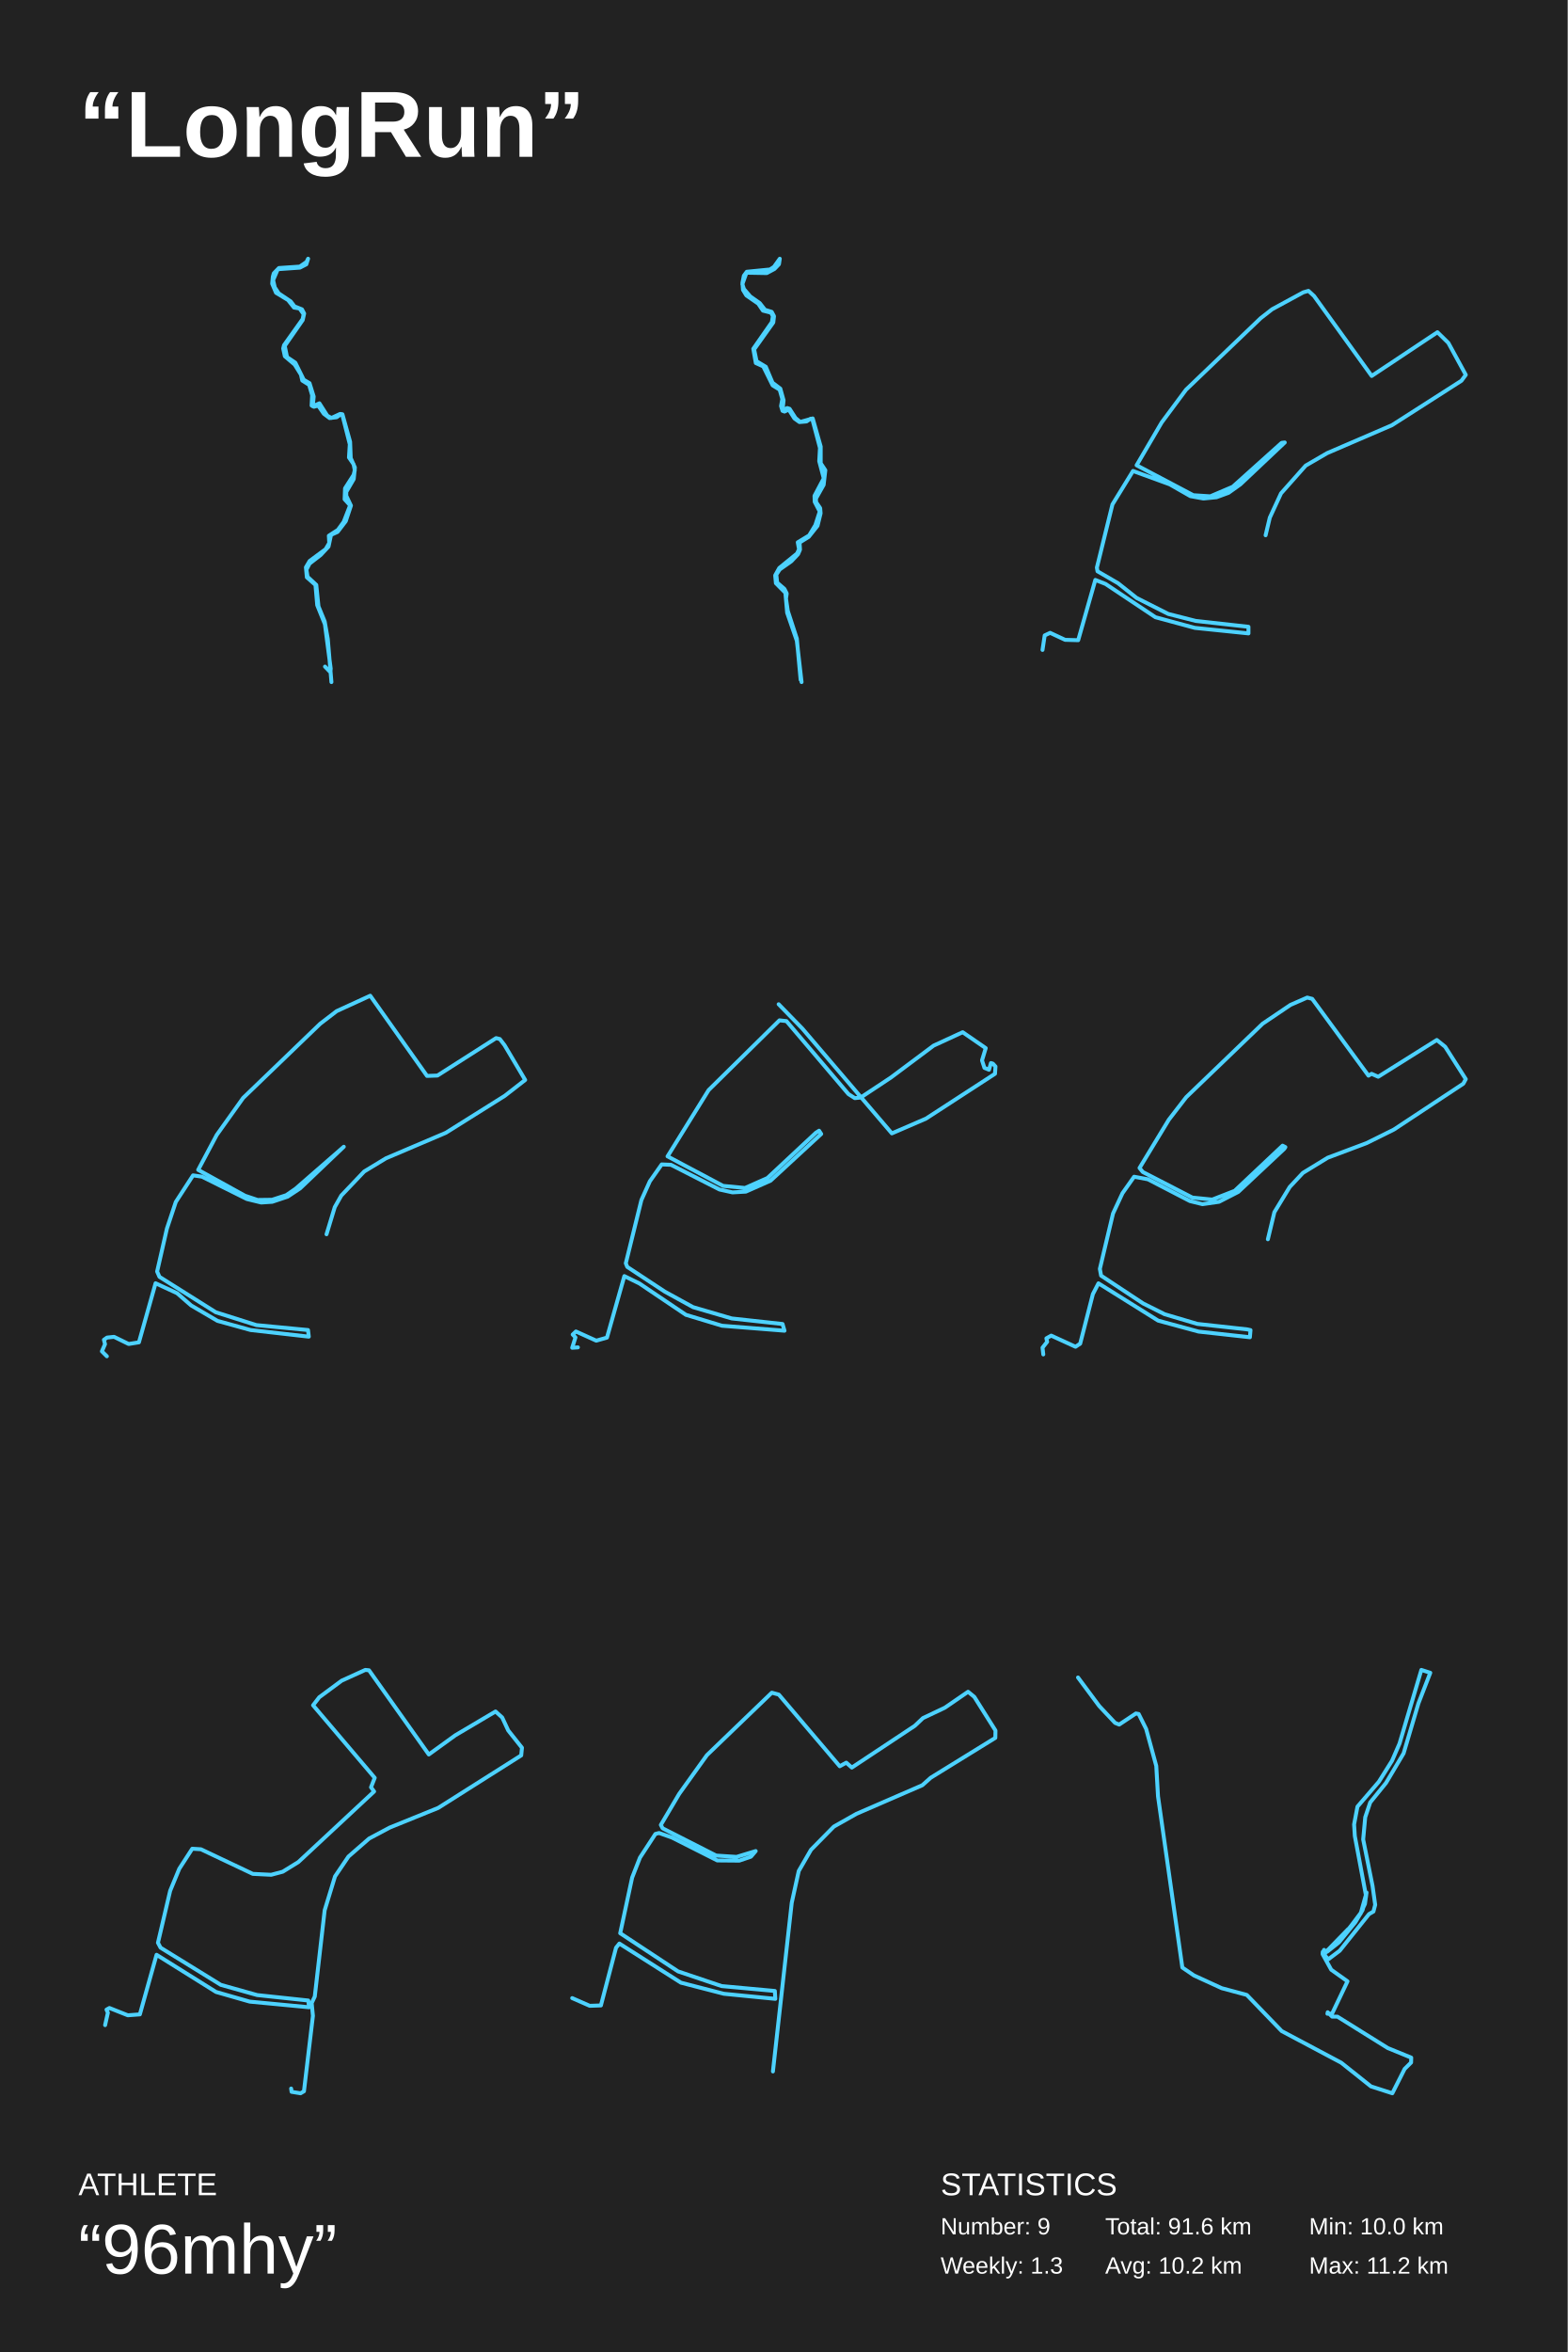
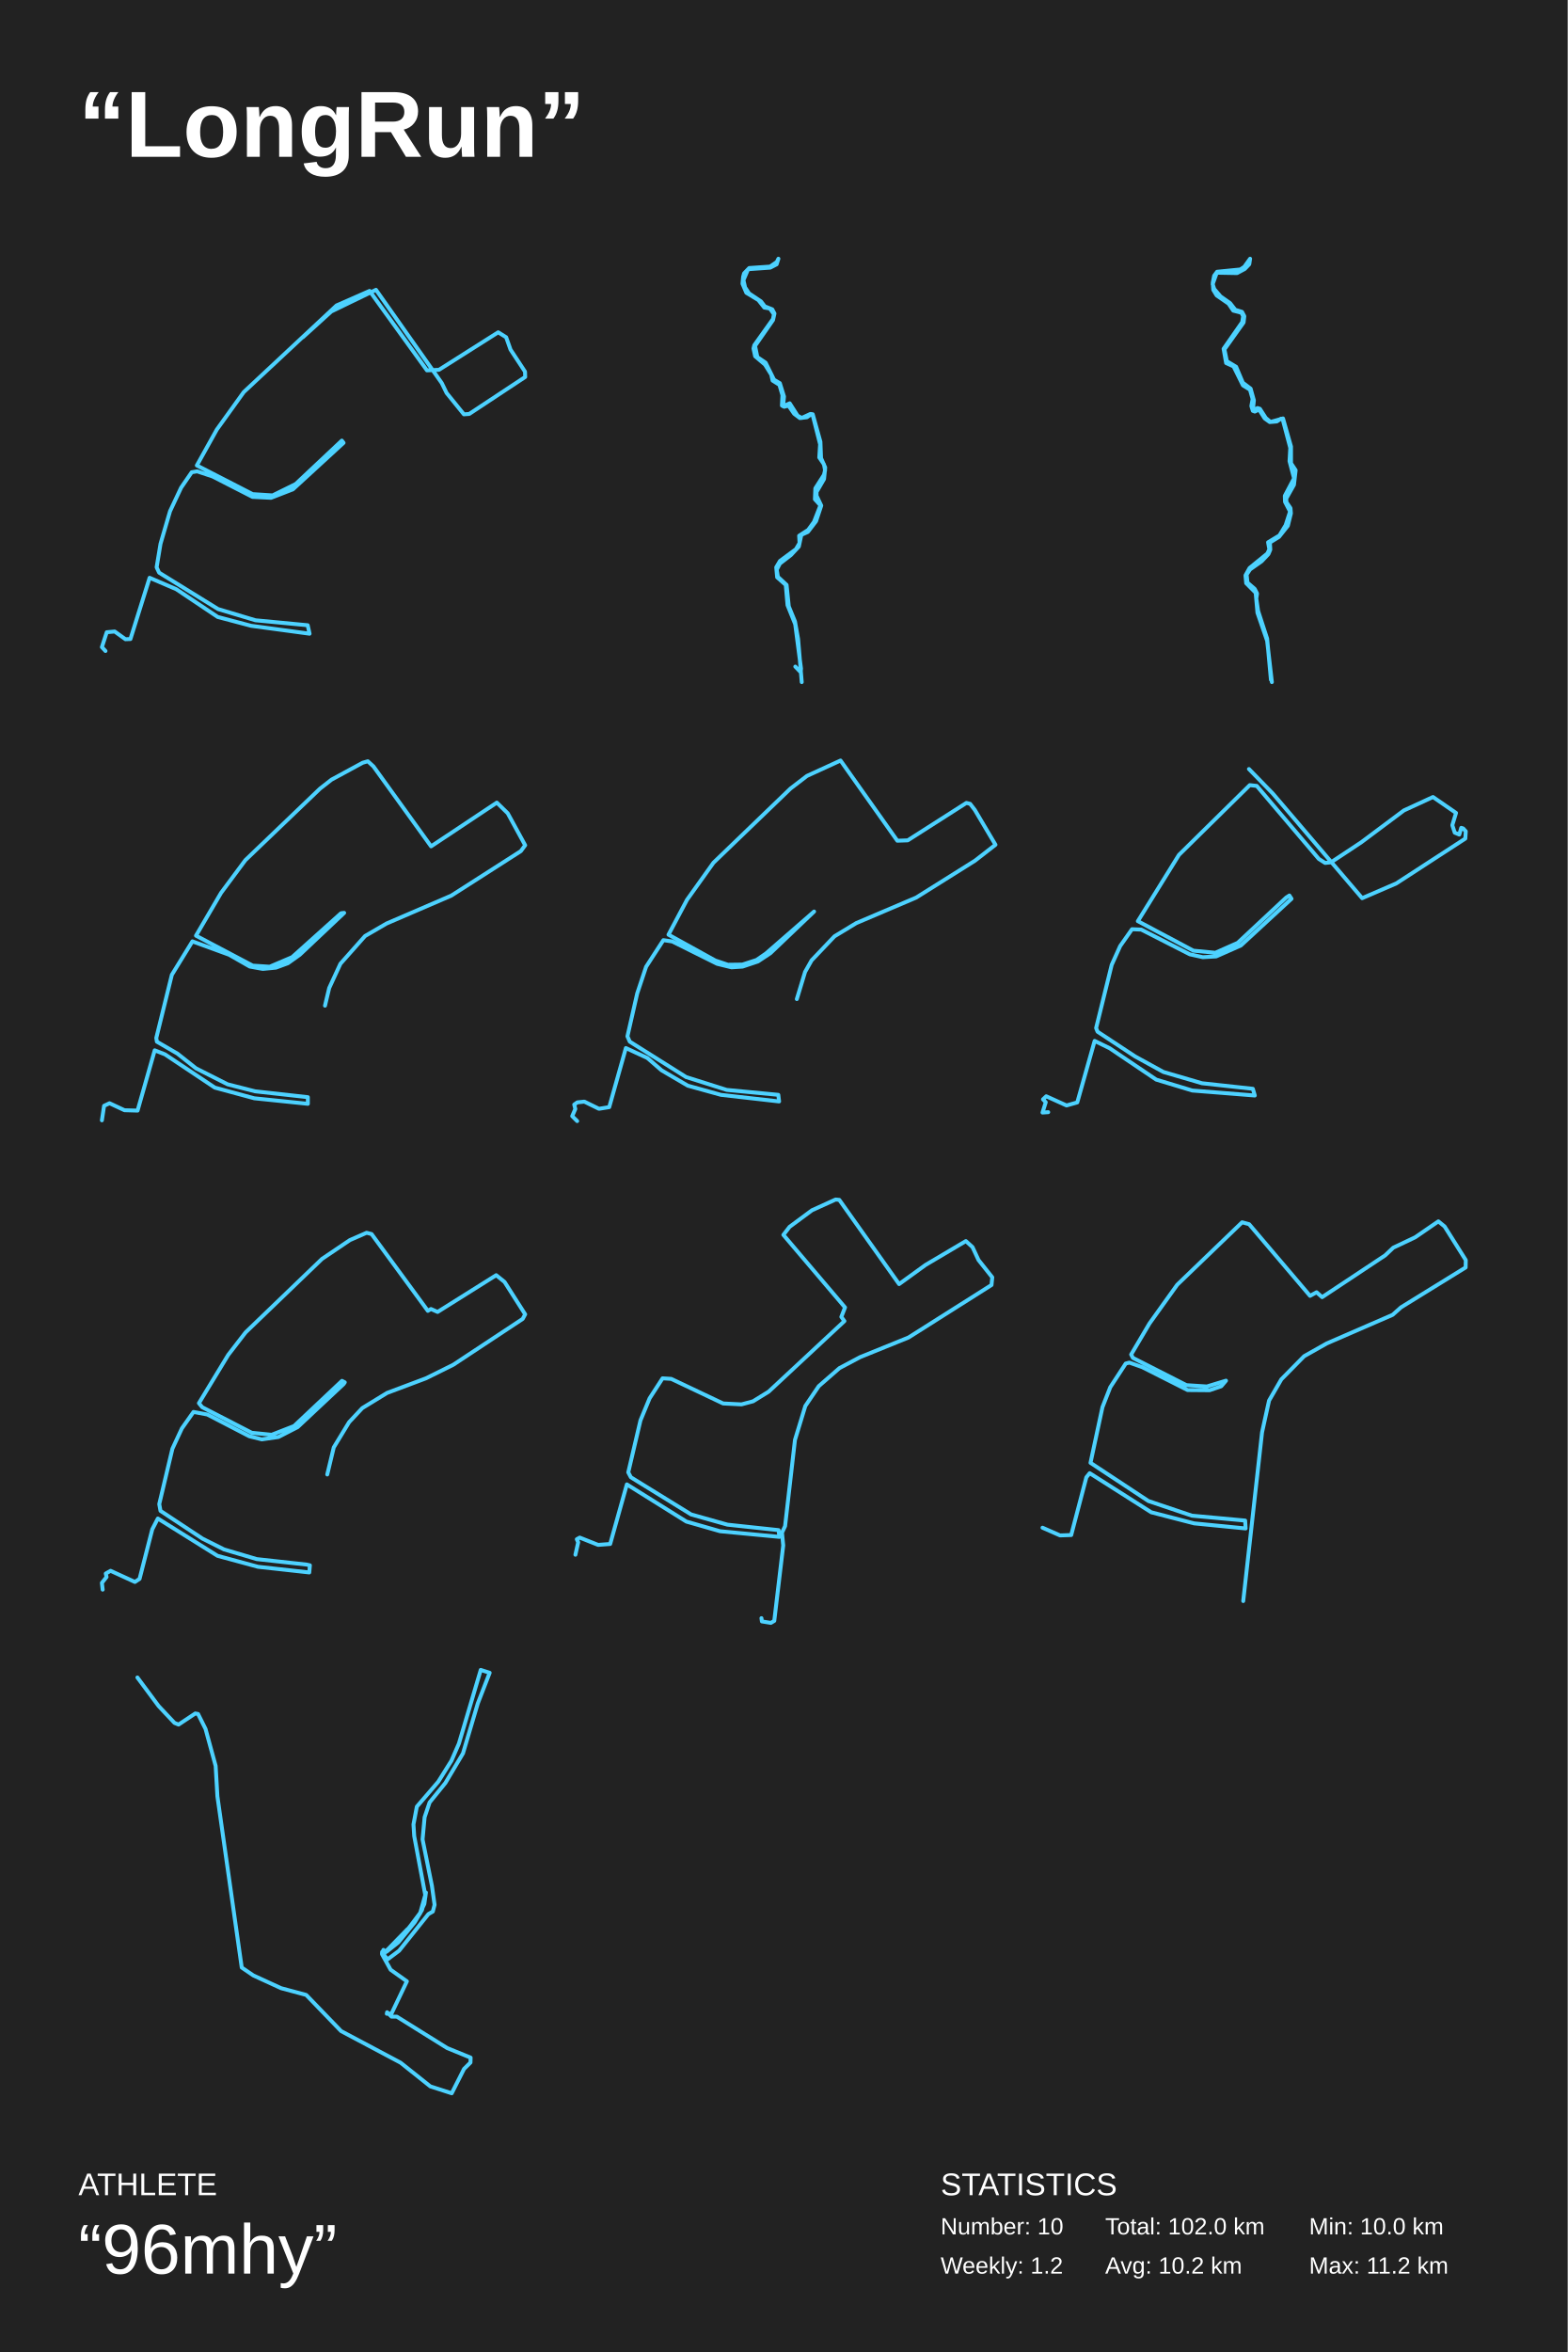
<svg xmlns="http://www.w3.org/2000/svg" baseProfile="full" height="300mm" version="1.1" viewBox="0,0,200,300" width="200mm">
  <defs />
  <rect fill="#222222" height="300" width="200" x="0" y="0" />
  <text fill="#FFFFFF" style="font-size:12px; font-family:Arial; font-weight:bold;" x="10" y="20">“LongRun”</text>
  <text fill="#FFFFFF" style="font-size:4px; font-family:Arial" x="10" y="280">ATHLETE</text>
  <text fill="#FFFFFF" style="font-size:9px; font-family:Arial" x="10" y="290">“96mhy”</text>
  <text fill="#FFFFFF" style="font-size:4px; font-family:Arial" x="120" y="280">STATISTICS</text>
-   <text fill="#FFFFFF" style="font-size:3px; font-family:Arial" x="120" y="285">Number: 9</text>
-   <text fill="#FFFFFF" style="font-size:3px; font-family:Arial" x="120" y="290">Weekly: 1.3</text>
-   <text fill="#FFFFFF" style="font-size:3px; font-family:Arial" x="141" y="285">Total: 91.6 km</text>
+   <text fill="#FFFFFF" style="font-size:3px; font-family:Arial" x="120" y="285">Number: 10</text>
+   <text fill="#FFFFFF" style="font-size:3px; font-family:Arial" x="120" y="290">Weekly: 1.2</text>
+   <text fill="#FFFFFF" style="font-size:3px; font-family:Arial" x="141" y="285">Total: 102.0 km</text>
  <text fill="#FFFFFF" style="font-size:3px; font-family:Arial" x="141" y="290">Avg: 10.2 km</text>
  <text fill="#FFFFFF" style="font-size:3px; font-family:Arial" x="167" y="285">Min: 10.0 km</text>
  <text fill="#FFFFFF" style="font-size:3px; font-family:Arial" x="167" y="290">Max: 11.2 km</text>
-   <polyline fill="none" points="41.463,85.026 42.151,85.739 42.191,85.284 41.449,79.619 40.47,77.189 40.245,74.607 39.146,73.635 39.027,72.359 39.504,71.554 41.542,70.05 42.005,69.26 41.952,68.334 43.104,67.59 43.845,66.572 44.666,64.461 43.964,63.686 44.017,62.288 45.116,60.572 45.261,59.98 45.116,59.22 44.52,58.354 44.626,56.668 43.686,52.962 43.435,52.871 42.945,53.22 42.045,53.326 41.317,52.779 40.589,51.731 40.046,51.883 39.755,51.731 39.821,50.41 39.437,49.088 38.564,48.541 38.392,47.782 37.598,46.506 36.34,45.442 36.128,44.455 36.234,44.029 38.617,40.687 38.736,40.08 38.22,39.35 37.505,39.229 36.75,38.272 35.215,37.345 34.725,36.19 34.805,35.309 34.924,34.869 35.586,34.185 38.246,34.003 39.107,33.41 39.305,33.0 39.08,33.714 38.259,34.139 35.44,34.337 34.844,35.735 35.056,36.661 35.559,37.421 37.081,38.439 37.571,39.077 38.524,39.457 38.802,39.988 38.617,40.824 36.327,44.121 36.618,45.549 37.677,46.263 38.749,48.435 39.49,48.875 40.02,50.577 39.901,51.822 40.748,51.443 41.754,53.022 42.283,53.311 43.395,52.795 43.686,52.84 44.666,56.349 44.745,58.43 45.275,59.63 45.129,61.104 44.176,62.744 44.176,63.23 44.772,64.491 44.11,66.481 43.064,67.848 42.23,68.227 41.913,69.716 40.907,70.794 39.49,71.888 39.093,72.663 39.239,73.574 40.351,74.607 40.629,77.341 41.423,79.27 41.82,81.517 42.283,87.0" stroke="#4dd2ff" stroke-linecap="round" stroke-linejoin="round" stroke-width="0.5" />
-   <polyline fill="none" points="102.261,87.0 101.657,81.735 100.423,78.163 100.195,75.607 98.987,74.391 98.893,73.39 99.416,72.451 101.684,70.603 101.939,70.064 101.778,69.171 103.227,68.294 104.019,66.985 104.582,65.245 103.938,64.013 103.911,63.244 105.092,61.011 104.515,58.824 104.609,57.131 103.656,53.543 103.415,53.404 102.891,53.758 101.992,53.835 101.348,53.373 100.624,52.234 100.087,52.496 99.832,52.403 99.644,51.787 99.805,50.894 99.47,49.709 98.571,49.154 97.377,46.737 96.424,46.305 96.102,44.488 98.477,41.085 98.598,40.33 98.37,39.884 97.337,39.622 96.733,38.729 95.217,37.682 94.787,36.973 94.72,36.065 94.895,35.171 95.27,34.663 98.236,34.371 98.745,34.032 99.483,33.0 99.376,33.708 98.799,34.309 97.82,34.833 95.23,34.786 94.707,36.249 94.908,36.865 95.713,37.805 96.934,38.667 97.592,39.514 98.45,39.776 98.745,40.33 98.652,41.131 96.21,44.565 96.518,46.074 97.699,46.783 98.558,48.815 99.551,49.57 99.966,51.064 99.832,52.326 100.436,52.049 100.731,52.142 101.483,53.312 102.086,53.82 103.683,53.373 104.703,56.961 104.703,59.086 105.293,59.979 105.078,61.842 104.099,63.582 104.112,64.044 104.636,64.814 104.689,65.476 104.3,67.062 103.173,68.479 102.006,69.202 102.06,70.111 101.818,70.68 100.959,71.589 99.47,72.636 99.041,73.298 99.148,74.314 100.074,75.115 100.369,75.7 100.275,76.346 100.503,77.917 101.657,81.458 102.14,86.707" stroke="#4dd2ff" stroke-linecap="round" stroke-linejoin="round" stroke-width="0.5" />
-   <polyline fill="none" points="133.0,82.9 133.278,81.048 133.974,80.72 135.882,81.611 137.551,81.658 139.738,73.97 141.049,74.486 147.409,78.728 152.438,80.088 159.275,80.791 159.275,79.947 152.537,79.197 149.039,78.306 145.004,76.267 142.639,74.392 140.016,72.869 139.936,72.4 141.924,64.337 144.547,60.072 149.238,61.783 151.861,63.283 153.531,63.587 155.2,63.423 156.731,62.861 158.241,61.783 163.905,56.438 163.508,56.485 157.267,62.087 154.405,63.306 152.239,63.165 145.004,59.345 148.204,53.884 151.305,49.711 160.825,40.593 162.296,39.444 166.271,37.288 166.926,37.1 167.642,37.756 174.996,47.953 183.383,42.374 184.774,43.734 187.0,47.813 186.444,48.563 177.579,54.235 169.311,57.798 166.569,59.392 163.428,62.931 161.997,66.025 161.461,68.275" stroke="#4dd2ff" stroke-linecap="round" stroke-linejoin="round" stroke-width="0.5" />
-   <polyline fill="none" points="13.635,172.995 13.0,172.363 13.397,171.45 13.258,170.889 13.655,170.608 14.548,170.514 16.413,171.427 17.723,171.216 19.847,163.681 22.585,164.945 24.391,166.513 27.745,168.478 31.972,169.648 39.395,170.491 39.295,169.648 32.707,169.017 27.527,167.378 20.343,162.862 20.045,162.183 21.295,156.707 22.427,153.313 24.63,149.919 25.761,150.083 31.496,152.938 33.322,153.383 34.731,153.29 36.696,152.634 38.283,151.581 43.86,146.268 37.708,151.628 36.517,152.447 34.711,153.032 32.865,153.056 31.258,152.517 25.284,149.217 27.646,144.77 31.02,140.042 40.843,130.586 42.947,128.971 47.234,127.005 54.477,137.234 55.807,137.187 63.289,132.412 63.765,132.529 64.361,133.301 67.0,137.749 64.38,139.785 56.879,144.489 49.238,147.743 46.46,149.428 43.542,152.494 42.709,153.968 41.657,157.432" stroke="#4dd2ff" stroke-linecap="round" stroke-linejoin="round" stroke-width="0.5" />
-   <polyline fill="none" points="73.725,171.859 73.0,171.908 73.414,170.588 73.062,170.222 73.477,169.831 76.067,171.004 77.434,170.613 79.652,162.769 81.558,163.698 87.505,167.705 92.105,169.098 100.083,169.733 99.834,168.878 93.348,168.169 88.417,166.728 84.811,164.748 80.025,161.596 79.838,161.132 81.827,153.068 82.905,150.673 84.417,148.523 85.599,148.571 91.794,151.724 93.452,152.09 95.151,151.993 98.301,150.6 104.766,144.637 104.497,144.222 104.082,144.49 97.907,150.258 95.048,151.528 92.25,151.26 85.163,147.496 90.406,139.041 99.441,130.145 100.332,130.243 108.247,139.554 109.055,140.067 109.801,139.994 113.676,137.428 119.105,133.371 122.814,131.66 125.757,133.689 125.28,135.253 125.591,136.206 126.171,136.45 126.42,135.595 126.668,135.668 127.0,136.035 126.938,136.963 118.131,142.682 113.78,144.564 102.362,131.196 99.337,128.092" stroke="#4dd2ff" stroke-linecap="round" stroke-linejoin="round" stroke-width="0.5" />
-   <polyline fill="none" points="133.099,172.759 133.0,171.897 133.593,171.15 133.494,170.707 134.107,170.358 137.212,171.78 137.805,171.384 139.426,165.065 140.138,163.689 147.751,168.446 152.911,169.845 159.456,170.567 159.535,169.658 159.12,169.565 152.753,168.865 148.581,167.63 145.833,166.254 140.474,162.71 140.316,161.847 141.997,154.782 143.203,152.193 144.686,150.094 146.446,150.421 151.804,153.196 153.406,153.592 155.521,153.289 157.973,152.03 163.846,146.527 163.984,146.317 163.628,146.13 157.518,151.89 154.651,153.009 152.12,152.753 145.793,149.488 145.378,148.975 149.115,142.819 151.33,139.951 161.078,130.576 164.637,128.174 166.772,127.241 167.405,127.404 174.583,137.199 174.978,136.966 175.828,137.339 183.302,132.651 184.37,133.514 187.0,137.642 186.684,138.225 177.825,144.078 174.345,145.804 169.382,147.669 166.219,149.605 164.538,151.4 162.58,154.618 161.75,158.069" stroke="#4dd2ff" stroke-linecap="round" stroke-linejoin="round" stroke-width="0.5" />
-   <polyline fill="none" points="13.409,258.307 13.764,256.726 13.587,256.331 13.961,256.122 16.307,257.052 17.844,256.936 19.973,249.335 27.562,254.077 31.859,255.309 39.428,256.029 39.33,255.169 32.805,254.472 28.173,253.17 20.486,248.428 20.151,247.801 21.708,241.176 22.871,238.363 24.527,235.806 25.63,235.876 32.253,239.014 34.599,239.13 36.077,238.735 38.068,237.503 47.727,228.506 47.333,227.972 47.806,226.763 39.941,217.51 40.729,216.487 43.587,214.372 46.603,213.0 47.076,213.046 54.705,223.787 58.075,221.346 63.22,218.301 64.068,219.068 64.836,220.718 66.591,222.927 66.492,223.903 55.907,230.599 49.718,233.109 47.096,234.504 44.455,236.805 42.74,239.339 41.419,243.663 40.158,254.658 39.763,255.494 39.921,257.122 38.778,266.744 38.344,267.0 37.201,266.814 37.142,266.396" stroke="#4dd2ff" stroke-linecap="round" stroke-linejoin="round" stroke-width="0.5" />
-   <polyline fill="none" points="73.0,254.86 75.237,255.843 76.661,255.795 78.593,248.432 79.02,247.904 86.871,252.893 92.342,254.308 98.912,254.956 98.851,253.949 92.058,253.325 86.505,251.454 79.122,246.585 80.647,239.486 81.644,236.943 83.617,233.921 84.085,233.801 85.712,234.377 91.508,237.303 94.315,237.327 95.8,236.823 96.41,236.104 93.969,236.847 91.366,236.679 84.532,233.201 84.308,232.77 86.647,228.812 90.186,223.87 98.464,215.906 99.359,216.146 107.129,225.286 107.963,224.83 108.675,225.454 116.708,220.128 117.746,219.145 120.532,217.825 123.502,215.786 124.295,216.434 127.0,220.728 126.98,221.664 118.742,226.749 117.664,227.708 109.264,231.354 106.376,232.985 103.468,235.936 101.902,238.646 101.007,242.7 98.607,264.214" stroke="#4dd2ff" stroke-linecap="round" stroke-linejoin="round" stroke-width="0.5" />
-   <polyline fill="none" points="169.31,248.944 170.824,247.743 172.918,245.17 173.834,243.626 174.283,241.867 172.843,234.19 172.75,232.71 173.18,230.437 175.909,227.263 177.592,224.582 178.545,222.394 181.331,213.0 182.471,213.365 180.957,217.268 179.069,223.638 176.825,227.413 174.806,229.901 174.171,231.788 173.909,234.619 175.106,240.559 175.442,242.961 175.218,243.819 174.657,244.141 170.918,248.816 169.46,249.909 168.824,249.202 171.067,247.293 173.591,244.076 174.339,241.396 174.133,242.854 173.573,244.033 171.161,247.25 169.104,249.03 172.002,246.049 171.198,247.207 169.142,248.966 168.768,249.073 168.918,248.708 169.067,249.159 168.749,248.966 168.731,249.245 169.834,251.239 171.909,252.719 169.946,256.836 169.347,256.857 169.385,256.664 169.946,257.222 170.619,257.222 177.05,261.232 180.041,262.454 180.022,263.076 179.2,263.891 177.629,267.0 174.9,266.121 171.105,263.097 163.515,259.066 159.065,254.456 155.868,253.598 152.316,251.968 150.839,250.96 147.736,229.128 147.512,225.247 146.222,220.528 145.268,218.619 144.913,218.555 142.782,219.971 142.258,219.756 140.239,217.611 137.529,213.965" stroke="#4dd2ff" stroke-linecap="round" stroke-linejoin="round" stroke-width="0.5" />
+   <polyline fill="none" points="13.457,83.034 13.0,82.542 13.617,80.642 14.631,80.548 16.003,81.533 16.64,81.51 19.086,73.699 22.487,75.153 27.778,78.695 32.034,79.821 39.493,80.829 39.254,79.751 32.591,79.117 27.818,77.687 20.299,73.043 19.981,72.362 20.478,69.36 21.692,65.208 23.104,62.206 24.456,60.236 25.152,60.119 27.122,60.775 32.213,63.379 34.58,63.496 37.365,62.417 43.829,56.483 43.61,56.201 37.723,61.737 34.779,63.191 32.233,63.027 25.113,59.368 27.659,54.794 31.099,50.009 42.934,38.96 47.15,37.107 54.47,47.241 56.001,47.17 63.559,42.385 64.573,43.018 65.13,44.59 66.98,47.405 67.0,48.085 59.86,52.8 59.183,52.847 56.976,50.126 56.359,48.859 47.966,36.966 42.257,39.734 38.638,43.018" stroke="#4dd2ff" stroke-linecap="round" stroke-linejoin="round" stroke-width="0.5" />
+   <polyline fill="none" points="101.463,85.026 102.151,85.739 102.191,85.284 101.449,79.619 100.47,77.189 100.245,74.607 99.146,73.635 99.027,72.359 99.504,71.554 101.542,70.05 102.005,69.26 101.952,68.334 103.104,67.59 103.845,66.572 104.666,64.461 103.964,63.686 104.017,62.288 105.116,60.572 105.261,59.98 105.116,59.22 104.52,58.354 104.626,56.668 103.686,52.962 103.435,52.871 102.945,53.22 102.045,53.326 101.317,52.779 100.589,51.731 100.046,51.883 99.755,51.731 99.821,50.41 99.437,49.088 98.564,48.541 98.392,47.782 97.598,46.506 96.34,45.442 96.128,44.455 96.234,44.029 98.617,40.687 98.736,40.08 98.22,39.35 97.505,39.229 96.75,38.272 95.215,37.345 94.725,36.19 94.805,35.309 94.924,34.869 95.586,34.185 98.246,34.003 99.107,33.41 99.305,33.0 99.08,33.714 98.259,34.139 95.44,34.337 94.844,35.735 95.056,36.661 95.559,37.421 97.081,38.439 97.571,39.077 98.524,39.457 98.802,39.988 98.617,40.824 96.327,44.121 96.618,45.549 97.677,46.263 98.749,48.435 99.49,48.875 100.02,50.577 99.901,51.822 100.748,51.443 101.754,53.022 102.283,53.311 103.395,52.795 103.686,52.84 104.666,56.349 104.745,58.43 105.275,59.63 105.129,61.104 104.176,62.744 104.176,63.23 104.772,64.491 104.11,66.481 103.064,67.848 102.23,68.227 101.913,69.716 100.907,70.794 99.49,71.888 99.093,72.663 99.239,73.574 100.351,74.607 100.629,77.341 101.423,79.27 101.82,81.517 102.283,87.0" stroke="#4dd2ff" stroke-linecap="round" stroke-linejoin="round" stroke-width="0.5" />
+   <polyline fill="none" points="162.261,87.0 161.657,81.735 160.423,78.163 160.195,75.607 158.987,74.391 158.893,73.39 159.416,72.451 161.684,70.603 161.939,70.064 161.778,69.171 163.227,68.294 164.019,66.985 164.582,65.245 163.938,64.013 163.911,63.244 165.092,61.011 164.515,58.824 164.609,57.131 163.656,53.543 163.415,53.404 162.891,53.758 161.992,53.835 161.348,53.373 160.624,52.234 160.087,52.496 159.832,52.403 159.644,51.787 159.805,50.894 159.47,49.709 158.571,49.154 157.377,46.737 156.424,46.305 156.102,44.488 158.477,41.085 158.598,40.33 158.37,39.884 157.337,39.622 156.733,38.729 155.217,37.682 154.787,36.973 154.72,36.065 154.895,35.171 155.27,34.663 158.236,34.371 158.745,34.032 159.483,33.0 159.376,33.708 158.799,34.309 157.82,34.833 155.23,34.786 154.707,36.249 154.908,36.865 155.713,37.805 156.934,38.667 157.592,39.514 158.45,39.776 158.745,40.33 158.652,41.131 156.21,44.565 156.518,46.074 157.699,46.783 158.558,48.815 159.551,49.57 159.966,51.064 159.832,52.326 160.436,52.049 160.731,52.142 161.483,53.312 162.086,53.82 163.683,53.373 164.703,56.961 164.703,59.086 165.293,59.979 165.078,61.842 164.099,63.582 164.112,64.044 164.636,64.814 164.689,65.476 164.3,67.062 163.173,68.479 162.006,69.202 162.06,70.111 161.818,70.68 160.959,71.589 159.47,72.636 159.041,73.298 159.148,74.314 160.074,75.115 160.369,75.7 160.275,76.346 160.503,77.917 161.657,81.458 162.14,86.707" stroke="#4dd2ff" stroke-linecap="round" stroke-linejoin="round" stroke-width="0.5" />
+   <polyline fill="none" points="13.0,142.9 13.278,141.048 13.974,140.72 15.882,141.611 17.551,141.658 19.738,133.97 21.049,134.486 27.409,138.728 32.438,140.088 39.275,140.791 39.275,139.947 32.537,139.197 29.039,138.306 25.004,136.267 22.639,134.392 20.016,132.869 19.936,132.4 21.924,124.337 24.547,120.072 29.238,121.783 31.861,123.283 33.531,123.587 35.2,123.423 36.731,122.861 38.241,121.783 43.905,116.438 43.508,116.485 37.267,122.087 34.405,123.306 32.239,123.165 25.004,119.345 28.204,113.884 31.305,109.711 40.825,100.593 42.296,99.444 46.271,97.288 46.926,97.1 47.642,97.756 54.996,107.953 63.383,102.374 64.774,103.734 67.0,107.813 66.444,108.563 57.579,114.235 49.311,117.798 46.569,119.392 43.428,122.931 41.997,126.025 41.461,128.275" stroke="#4dd2ff" stroke-linecap="round" stroke-linejoin="round" stroke-width="0.5" />
+   <polyline fill="none" points="73.635,142.995 73.0,142.363 73.397,141.45 73.258,140.889 73.655,140.608 74.548,140.514 76.413,141.427 77.723,141.216 79.847,133.681 82.585,134.945 84.391,136.513 87.745,138.478 91.972,139.648 99.395,140.491 99.295,139.648 92.707,139.017 87.527,137.378 80.343,132.862 80.045,132.183 81.295,126.707 82.427,123.313 84.63,119.919 85.761,120.083 91.496,122.938 93.322,123.383 94.731,123.29 96.696,122.634 98.283,121.581 103.86,116.268 97.708,121.628 96.517,122.447 94.711,123.032 92.865,123.056 91.258,122.517 85.284,119.217 87.646,114.77 91.02,110.042 100.843,100.586 102.947,98.971 107.234,97.005 114.477,107.234 115.807,107.187 123.289,102.412 123.765,102.529 124.361,103.301 127.0,107.749 124.38,109.785 116.879,114.489 109.238,117.743 106.46,119.428 103.542,122.494 102.709,123.968 101.657,127.432" stroke="#4dd2ff" stroke-linecap="round" stroke-linejoin="round" stroke-width="0.5" />
+   <polyline fill="none" points="133.725,141.859 133.0,141.908 133.414,140.588 133.062,140.222 133.477,139.831 136.067,141.004 137.434,140.613 139.652,132.769 141.558,133.698 147.505,137.705 152.105,139.098 160.083,139.733 159.834,138.878 153.348,138.169 148.417,136.728 144.811,134.748 140.025,131.596 139.838,131.132 141.827,123.068 142.905,120.673 144.417,118.523 145.599,118.571 151.794,121.724 153.452,122.09 155.151,121.993 158.301,120.6 164.766,114.637 164.497,114.222 164.082,114.49 157.907,120.258 155.048,121.528 152.25,121.26 145.163,117.496 150.406,109.041 159.441,100.145 160.332,100.243 168.247,109.554 169.055,110.067 169.801,109.994 173.676,107.428 179.105,103.371 182.814,101.66 185.757,103.689 185.28,105.253 185.591,106.206 186.171,106.45 186.42,105.595 186.668,105.668 187.0,106.035 186.938,106.963 178.131,112.682 173.78,114.564 162.362,101.196 159.337,98.092" stroke="#4dd2ff" stroke-linecap="round" stroke-linejoin="round" stroke-width="0.5" />
+   <polyline fill="none" points="13.099,202.759 13.0,201.897 13.593,201.15 13.494,200.707 14.107,200.358 17.212,201.78 17.805,201.384 19.426,195.065 20.138,193.689 27.751,198.446 32.911,199.845 39.456,200.567 39.535,199.658 39.12,199.565 32.753,198.865 28.581,197.63 25.833,196.254 20.474,192.71 20.316,191.847 21.997,184.782 23.203,182.193 24.686,180.094 26.446,180.421 31.804,183.196 33.406,183.592 35.521,183.289 37.973,182.03 43.846,176.527 43.984,176.317 43.628,176.13 37.518,181.89 34.651,183.009 32.12,182.753 25.793,179.488 25.378,178.975 29.115,172.819 31.33,169.951 41.078,160.576 44.637,158.174 46.772,157.241 47.405,157.404 54.583,167.199 54.978,166.966 55.828,167.339 63.302,162.651 64.37,163.514 67.0,167.642 66.684,168.225 57.825,174.078 54.345,175.804 49.382,177.669 46.219,179.605 44.538,181.4 42.58,184.618 41.75,188.069" stroke="#4dd2ff" stroke-linecap="round" stroke-linejoin="round" stroke-width="0.5" />
+   <polyline fill="none" points="73.409,198.307 73.764,196.726 73.587,196.331 73.961,196.122 76.307,197.052 77.844,196.936 79.973,189.335 87.562,194.077 91.859,195.309 99.428,196.029 99.33,195.169 92.805,194.472 88.173,193.17 80.486,188.428 80.151,187.801 81.708,181.176 82.871,178.363 84.527,175.806 85.63,175.876 92.253,179.014 94.599,179.13 96.077,178.735 98.068,177.503 107.727,168.506 107.333,167.972 107.806,166.763 99.941,157.51 100.729,156.487 103.587,154.372 106.603,153.0 107.076,153.046 114.705,163.787 118.075,161.346 123.22,158.301 124.068,159.068 124.836,160.718 126.591,162.927 126.492,163.903 115.907,170.599 109.718,173.109 107.096,174.504 104.455,176.805 102.74,179.339 101.419,183.663 100.158,194.658 99.763,195.494 99.921,197.122 98.778,206.744 98.344,207.0 97.201,206.814 97.142,206.396" stroke="#4dd2ff" stroke-linecap="round" stroke-linejoin="round" stroke-width="0.5" />
+   <polyline fill="none" points="133.0,194.86 135.237,195.843 136.661,195.795 138.593,188.432 139.02,187.904 146.871,192.893 152.342,194.308 158.912,194.956 158.851,193.949 152.058,193.325 146.505,191.454 139.122,186.585 140.647,179.486 141.644,176.943 143.617,173.921 144.085,173.801 145.712,174.377 151.508,177.303 154.315,177.327 155.8,176.823 156.41,176.104 153.969,176.847 151.366,176.679 144.532,173.201 144.308,172.77 146.647,168.812 150.186,163.87 158.464,155.906 159.359,156.146 167.129,165.286 167.963,164.83 168.675,165.454 176.708,160.128 177.746,159.145 180.532,157.825 183.502,155.786 184.295,156.434 187.0,160.728 186.98,161.664 178.742,166.749 177.664,167.708 169.264,171.354 166.376,172.985 163.468,175.936 161.902,178.646 161.007,182.7 158.607,204.214" stroke="#4dd2ff" stroke-linecap="round" stroke-linejoin="round" stroke-width="0.5" />
+   <polyline fill="none" points="49.31,248.944 50.824,247.743 52.918,245.17 53.834,243.626 54.283,241.867 52.843,234.19 52.75,232.71 53.18,230.437 55.909,227.263 57.592,224.582 58.545,222.394 61.331,213.0 62.471,213.365 60.957,217.268 59.069,223.638 56.825,227.413 54.806,229.901 54.171,231.788 53.909,234.619 55.106,240.559 55.442,242.961 55.218,243.819 54.657,244.141 50.918,248.816 49.46,249.909 48.824,249.202 51.067,247.293 53.591,244.076 54.339,241.396 54.133,242.854 53.573,244.033 51.161,247.25 49.104,249.03 52.002,246.049 51.198,247.207 49.142,248.966 48.768,249.073 48.918,248.708 49.067,249.159 48.749,248.966 48.731,249.245 49.834,251.239 51.909,252.719 49.946,256.836 49.347,256.857 49.385,256.664 49.946,257.222 50.619,257.222 57.05,261.232 60.041,262.454 60.022,263.076 59.2,263.891 57.629,267.0 54.9,266.121 51.105,263.097 43.515,259.066 39.065,254.456 35.868,253.598 32.316,251.968 30.839,250.96 27.736,229.128 27.512,225.247 26.222,220.528 25.268,218.619 24.913,218.555 22.782,219.971 22.258,219.756 20.239,217.611 17.529,213.965" stroke="#4dd2ff" stroke-linecap="round" stroke-linejoin="round" stroke-width="0.5" />
</svg>
